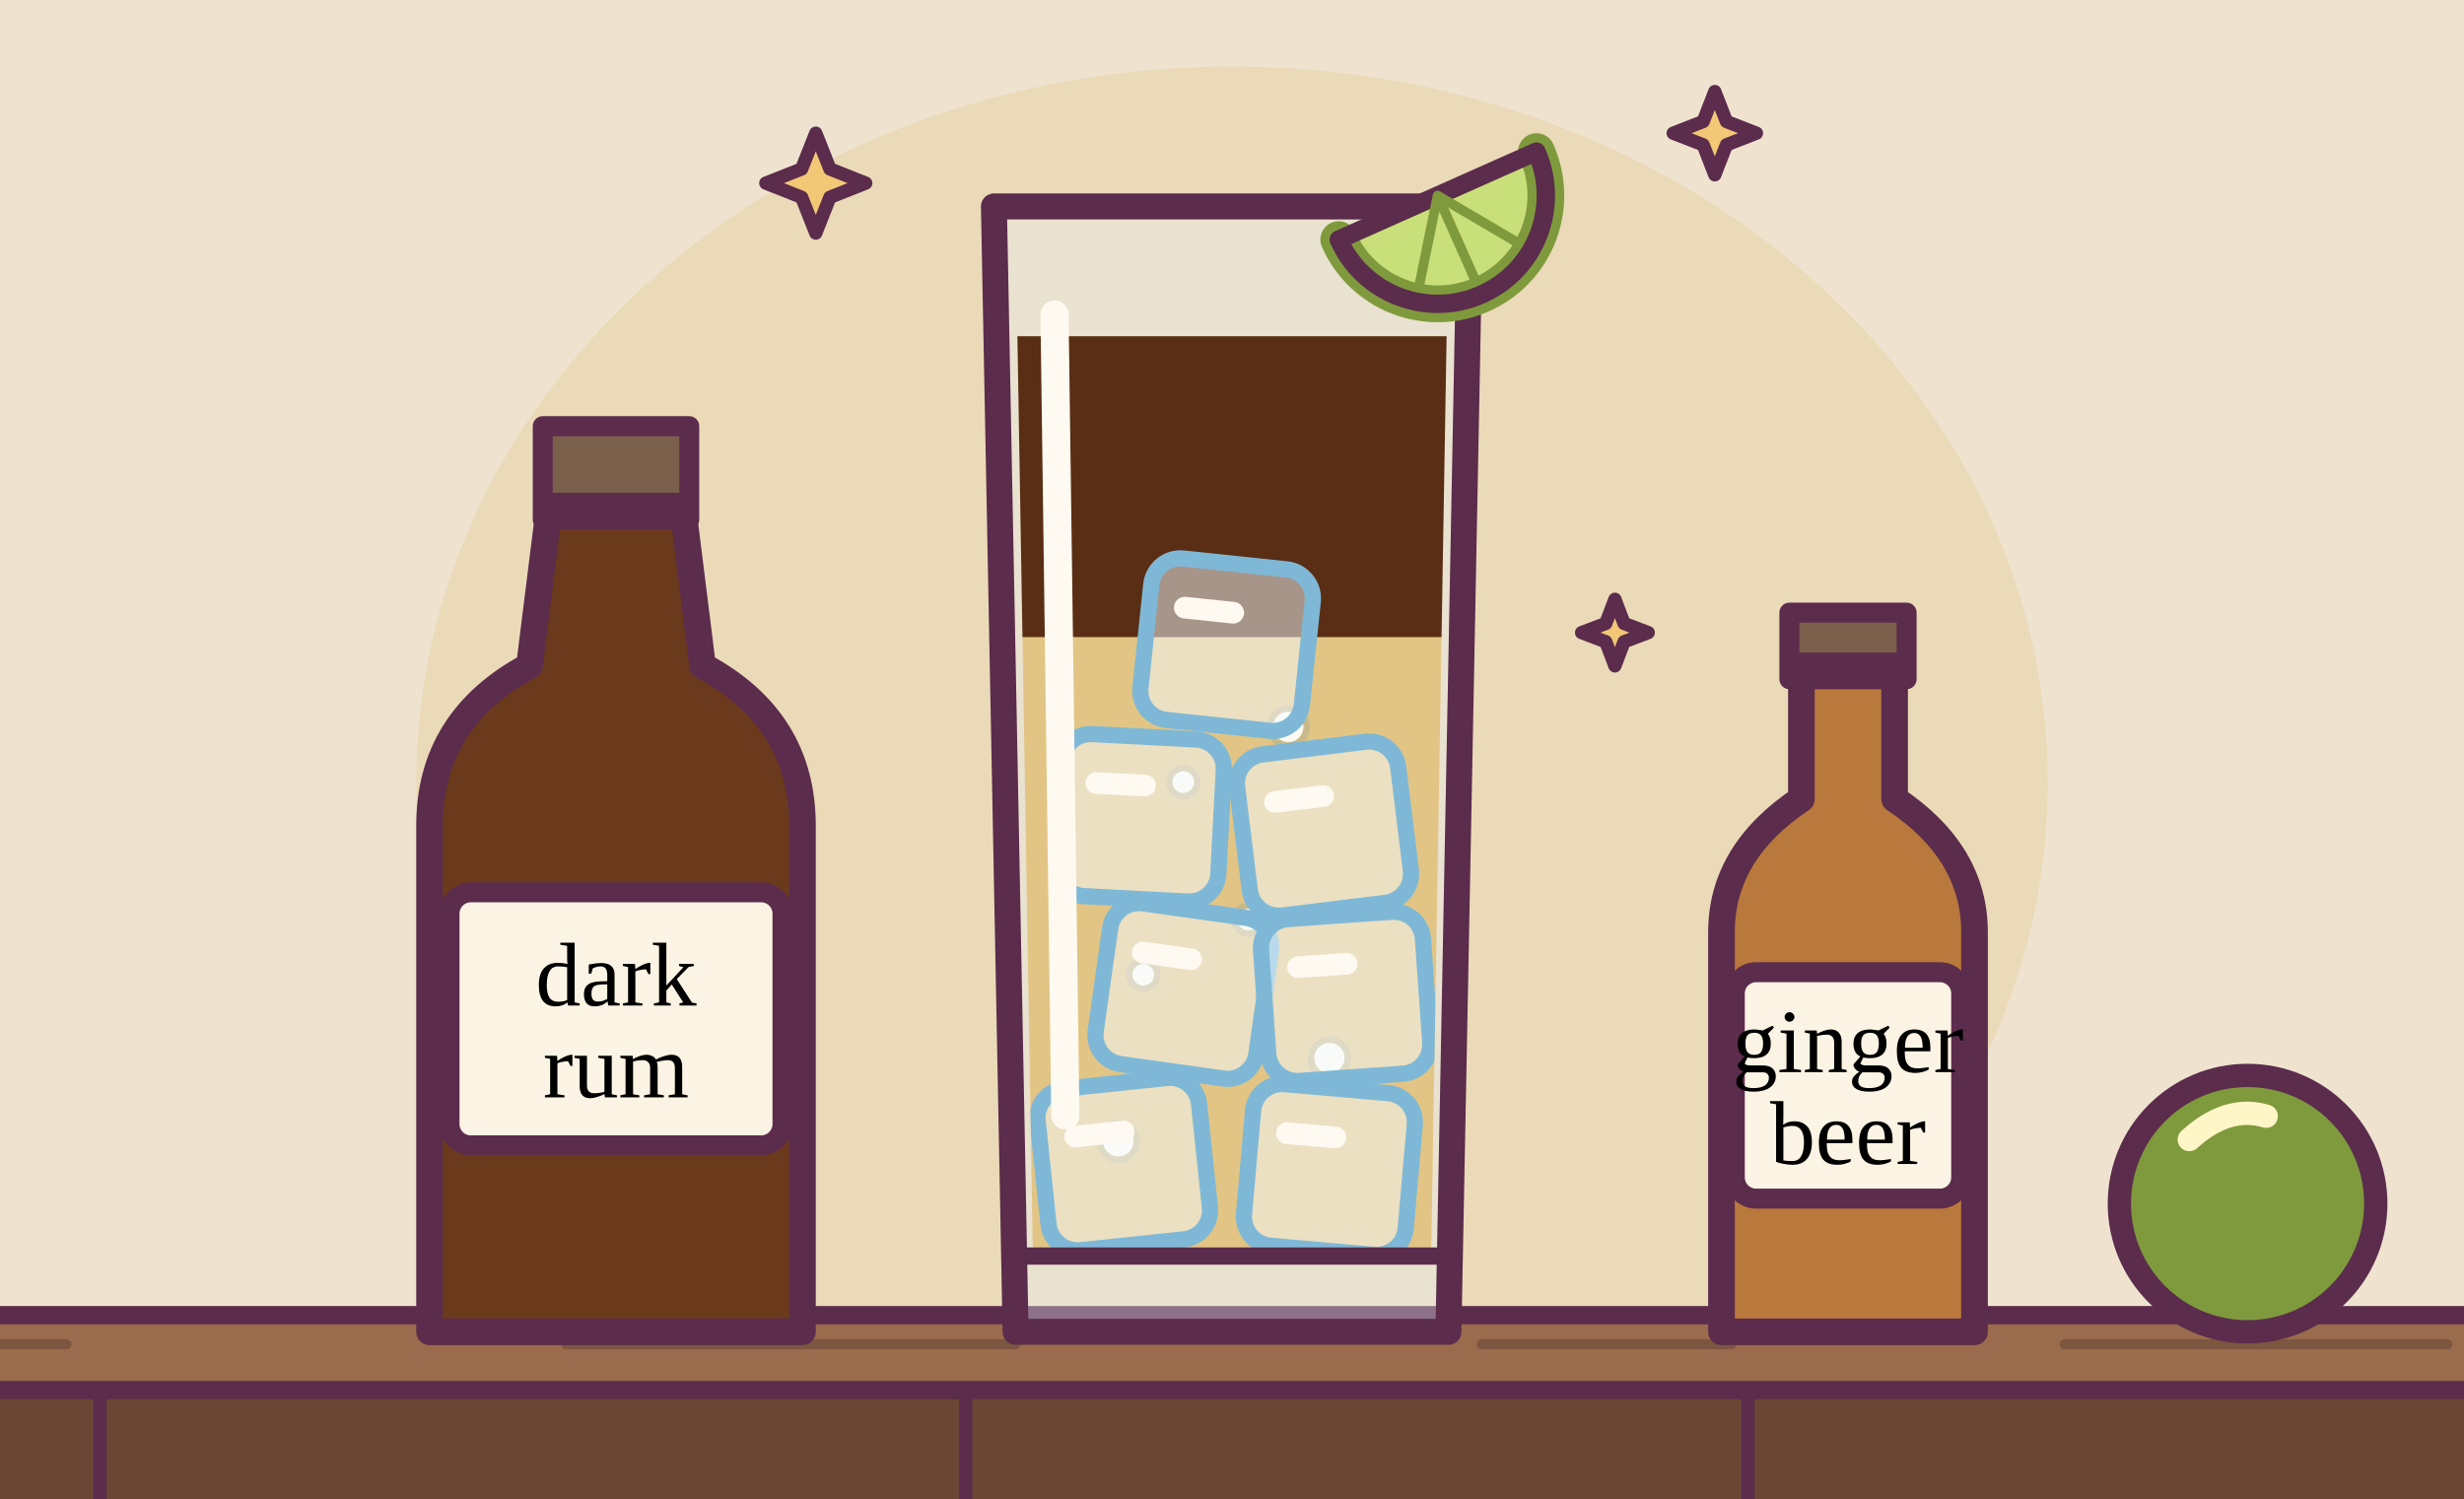
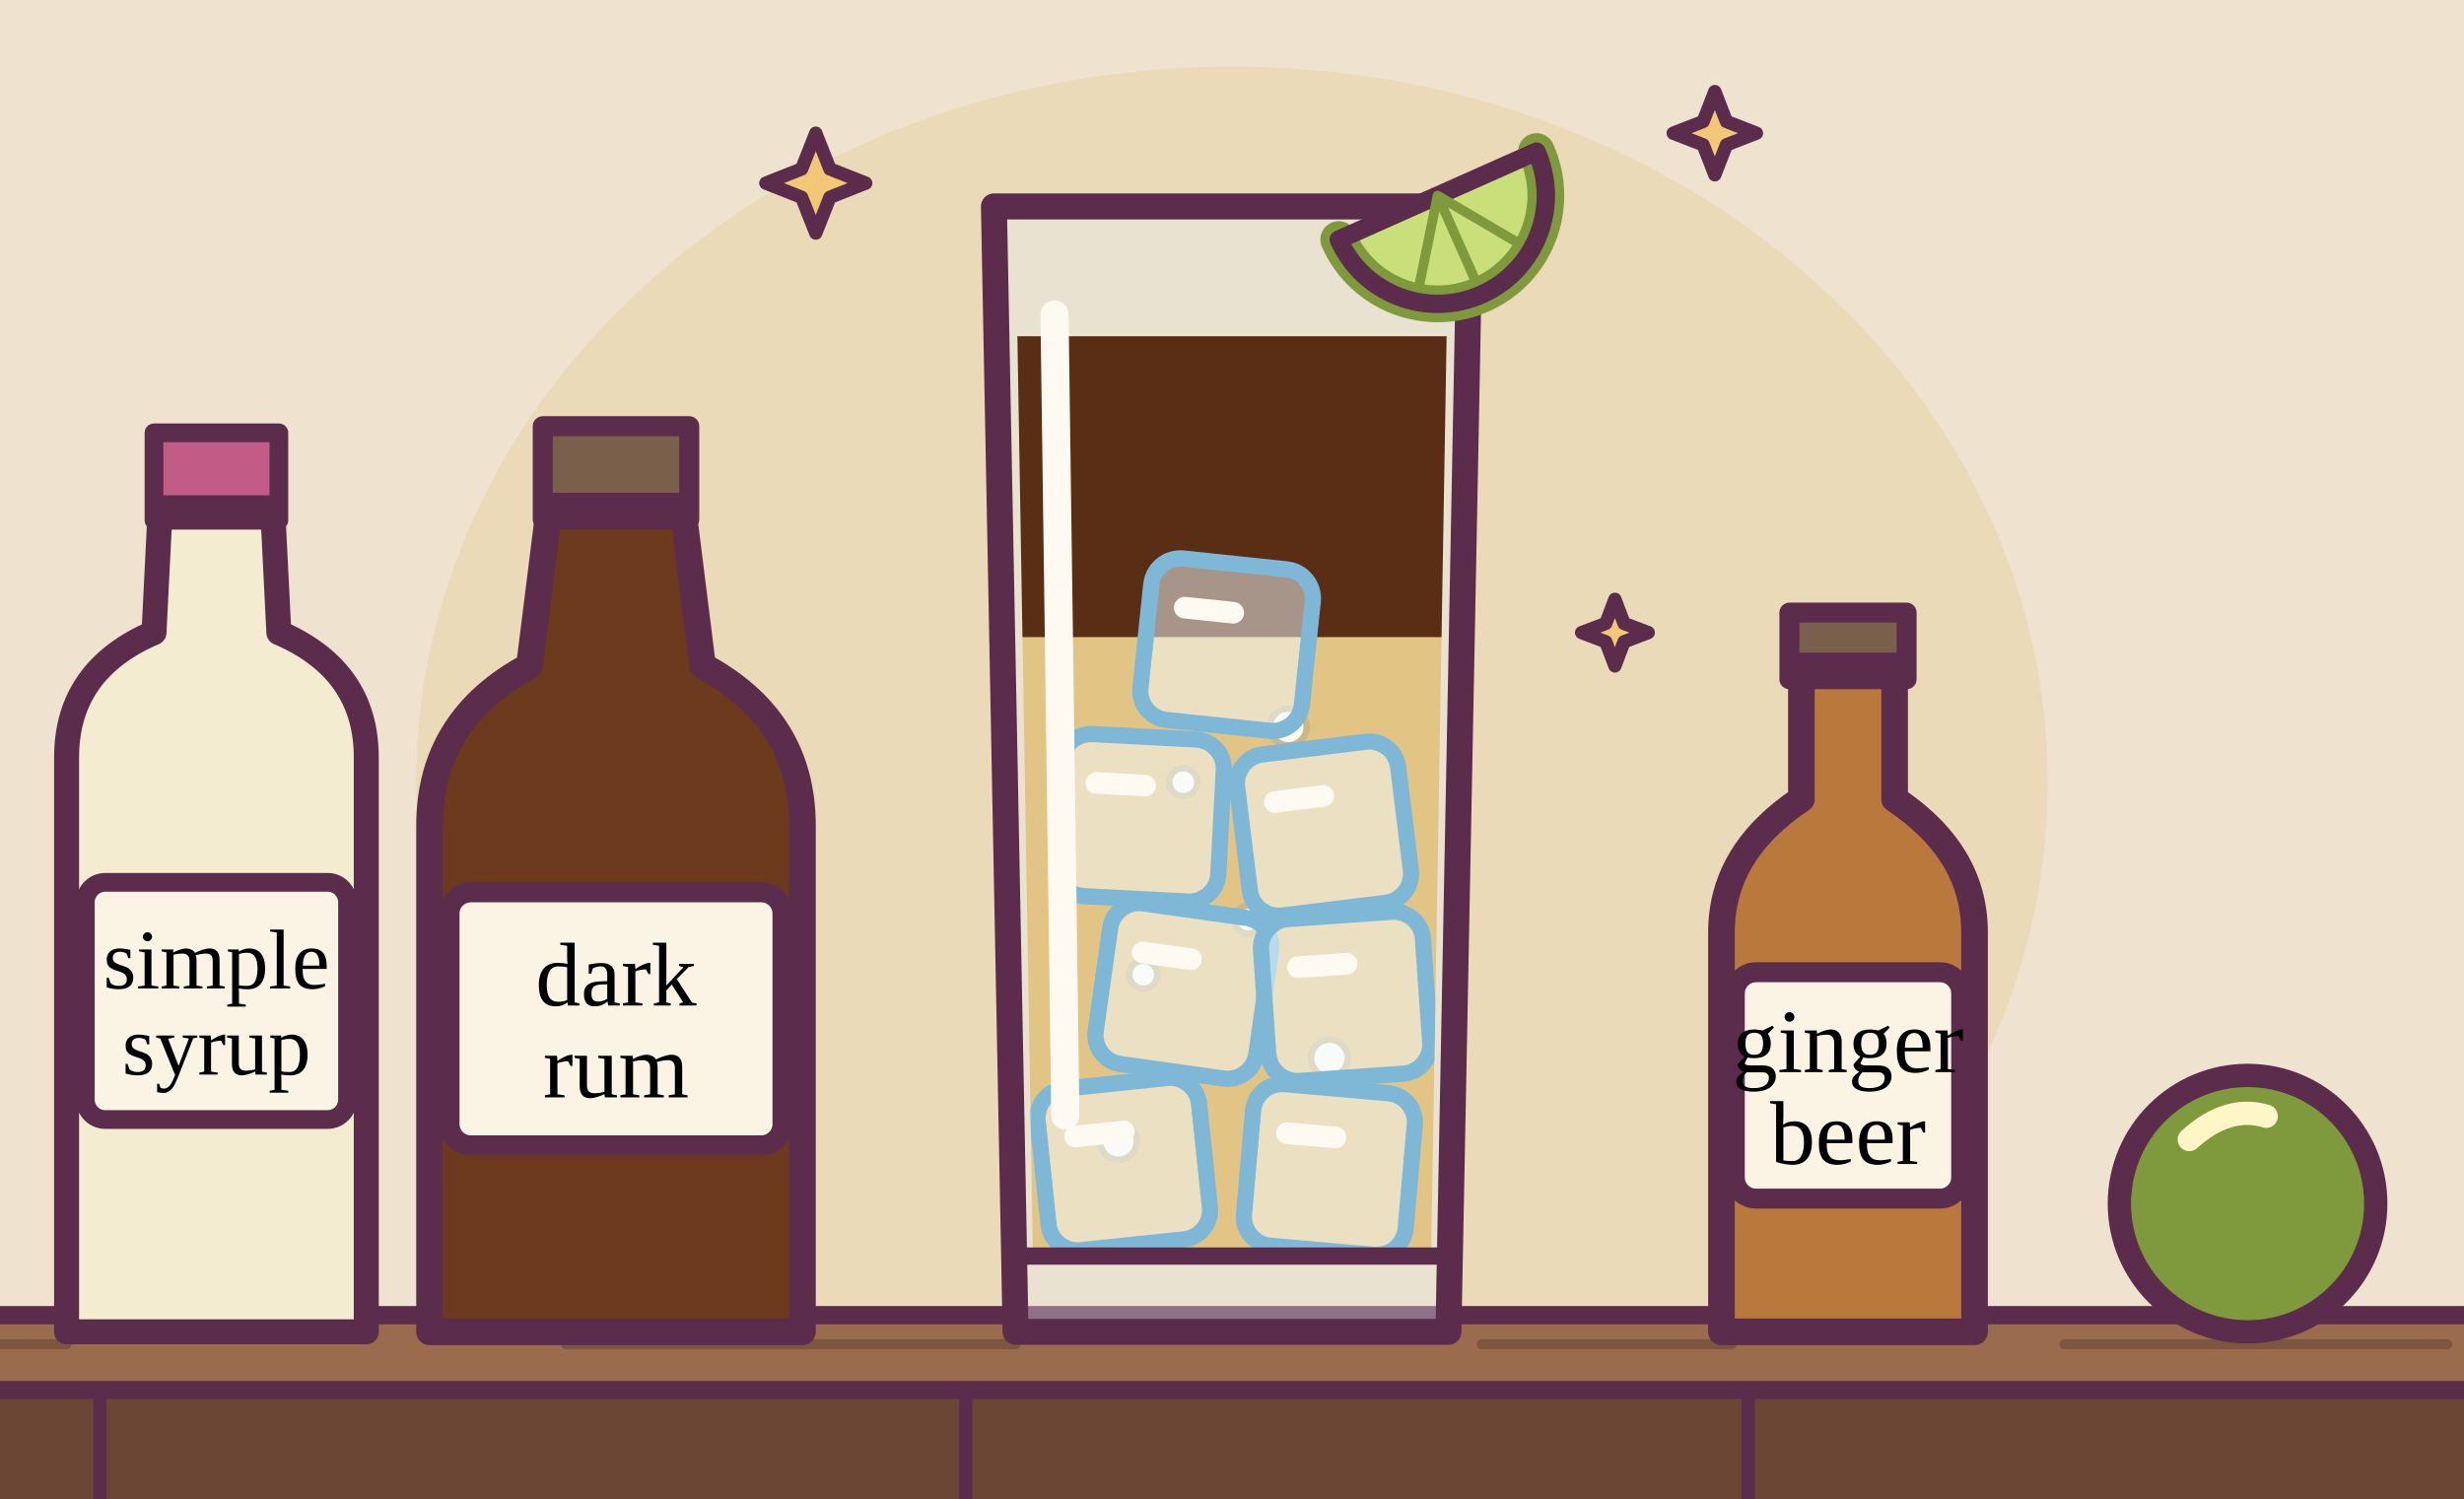
- <svg viewBox="0 0 296 180" role="img" aria-label="a Dark and Stormy in a tall glass of ice, garnished with a lime wedge, next to a bottle of dark rum, a bottle of ginger beer and a lime">
+ <svg viewBox="0 0 296 180" role="img" aria-label="a Dark and Stormy in a tall glass of ice, garnished with a lime wedge, next to a bottle of simple syrup, a bottle of dark rum, a bottle of ginger beer and a lime">
  <g transform="translate(-52 -24)">
    <g filter="url(#wash)">
      <rect x="0" y="0" width="400" height="236" fill="#efe3d0" />
      <ellipse cx="200" cy="118" rx="98" ry="86" fill="#e2c584" opacity=".32" />
    </g>
    <rect x="0" y="182" width="400" height="54" fill="#6e4b39" />
    <g filter="url(#wash)">
      <rect x="0" y="182" width="400" height="9" fill="#9a6b4c" />
      <rect x="0" y="191" width="400" height="45" fill="#6b4634" />
    </g>
    <g filter="url(#crayon)" fill="none" stroke="#5b2c4c" stroke-width="2.2" stroke-linecap="round" stroke-linejoin="round">
      <path d="M0 182 H400 M0 191 H400" />
      <path d="M64 191 V236" stroke-width="1.6" />
      <path d="M168 191 V236" stroke-width="1.6" />
      <path d="M262 191 V236" stroke-width="1.6" />
      <path d="M352 191 V236" stroke-width="1.6" />
      <path d="M22 185.5 h38" stroke="#7d5640" stroke-width="1.2" />
      <path d="M120 185.5 h54" stroke="#7d5640" stroke-width="1.2" />
      <path d="M230 185.5 h30" stroke="#7d5640" stroke-width="1.2" />
      <path d="M300 185.5 h46" stroke="#7d5640" stroke-width="1.2" />
    </g>
+     <g transform="translate(78 184)">
+       <g transform="translate(0 0) scale(1.5)">
+         <g filter="url(#wash)">
+           <path d="M-12 0 L-12 -46 Q-12 -53 -5 -56 L-4.5 -66 L4.5 -66 L5 -56 Q12 -53 12 -46 L12 0Z" fill="#f4ecd0" />
+           <rect x="-10.5" y="-36" width="21" height="19" rx="1.6" fill="#fbf3e3" />
+           <path d="M-5 -72 h10 v7 h-10Z" fill="#c25c86" />
+         </g>
+         <g filter="url(#crayon)" fill="none" stroke="#5b2c4c" stroke-width="2.6" stroke-linecap="round" stroke-linejoin="round">
+           <path d="M-12 0 L-12 -46 Q-12 -53 -5 -56 L-4.5 -66 L4.5 -66 L5 -56 Q12 -53 12 -46 L12 0Z" stroke-width="2" />
+           <rect x="-10.5" y="-36" width="21" height="19" rx="1.6" stroke-width="1.5" />
+           <path d="M-5 -72 h10 v7 h-10Z" stroke-width="1.5" />
+         </g>
+         <text class="letter" x="0" y="-27.5" font-size="6.8" text-anchor="middle" textLength="18" lengthAdjust="spacingAndGlyphs">simple</text>
+         <text class="letter" x="0" y="-20.6" font-size="6.8" text-anchor="middle">syrup</text>
+       </g>
+     </g>
    <g transform="translate(126 184)">
      <g transform="translate(0 0) scale(1.6)">
        <g filter="url(#wash)">
          <path d="M-14 0 L-14 -38 Q-14 -46 -6.5 -50 L-5 -62 L5 -62 L6.5 -50 Q14 -46 14 -38 L14 0Z" fill="#6b3a1c" />
          <rect x="-12.5" y="-33" width="25" height="19" rx="1.6" fill="#fbf3e3" />
          <path d="M-5.5 -68 h11 v7 h-11Z" fill="#7a5f4a" />
        </g>
        <g filter="url(#crayon)" fill="none" stroke="#5b2c4c" stroke-width="2.6" stroke-linecap="round" stroke-linejoin="round">
          <path d="M-14 0 L-14 -38 Q-14 -46 -6.5 -50 L-5 -62 L5 -62 L6.5 -50 Q14 -46 14 -38 L14 0Z" stroke-width="2" />
          <rect x="-12.5" y="-33" width="25" height="19" rx="1.6" stroke-width="1.5" />
          <path d="M-5.5 -68 h11 v7 h-11Z" stroke-width="1.5" />
        </g>
        <text class="letter" x="0" y="-24.5" font-size="6.8" text-anchor="middle">dark</text>
        <text class="letter" x="0" y="-17.6" font-size="6.8" text-anchor="middle">rum</text>
      </g>
    </g>
    <g transform="translate(274 184)">
      <g transform="translate(0 0) scale(1.6)">
        <g filter="url(#wash)">
          <path d="M-9.5 0 L-9.5 -30 Q-9.5 -36 -3.5 -40 L-3.5 -50 L3.5 -50 L3.5 -40 Q9.5 -36 9.5 -30 L9.5 0Z" fill="#b9783c" />
          <rect x="-8.5" y="-27" width="17" height="17" rx="1.6" fill="#fbf3e3" />
          <path d="M-4.4 -54 h8.8 v5 h-8.8Z" fill="#7a5f4a" />
        </g>
        <g filter="url(#crayon)" fill="none" stroke="#5b2c4c" stroke-width="2.6" stroke-linecap="round" stroke-linejoin="round">
          <path d="M-9.5 0 L-9.5 -30 Q-9.5 -36 -3.5 -40 L-3.5 -50 L3.5 -50 L3.5 -40 Q9.5 -36 9.5 -30 L9.5 0Z" stroke-width="2" />
          <rect x="-8.5" y="-27" width="17" height="17" rx="1.6" stroke-width="1.5" />
          <path d="M-4.4 -54 h8.8 v5 h-8.8Z" stroke-width="1.5" />
        </g>
        <text class="letter" x="0" y="-19.5" font-size="6.8" text-anchor="middle" textLength="14" lengthAdjust="spacingAndGlyphs">ginger</text>
        <text class="letter" x="0" y="-12.6" font-size="6.8" text-anchor="middle">beer</text>
      </g>
    </g>
    <g transform="translate(322 184)">
      <g transform="translate(0 0) scale(1.4)">
        <g filter="url(#wash)">
          <ellipse cx="0" cy="-11" rx="11" ry="11" fill="#7f9a3c" />
        </g>
        <g filter="url(#crayon)" fill="none" stroke="#5b2c4c" stroke-width="2.6" stroke-linecap="round" stroke-linejoin="round">
          <ellipse cx="0" cy="-11" rx="11" ry="11" stroke-width="2" />
          <path d="M-5 -16.5 q3.3 -3 6.6 -2" stroke="#fff6c8" stroke-width="2" />
        </g>
      </g>
    </g>
    <g transform="translate(200 184) scale(1.3)">
      <g filter="url(#wash)">
        <path d="M-22 -104 L22 -104 L20 0 L-20 0Z" fill="#e7f1fb" opacity=".35" />
      </g>
      <clipPath id="dark-and-stormy-hero">
        <path d="M-20 -102 L20 -102 L18.4 -7 L-18.4 -7Z" />
      </clipPath>
      <g clip-path="url(#dark-and-stormy-hero)">
        <g filter="url(#wash)">
          <rect x="-40" y="-92" width="80" height="87" fill="#e2c584" />
          <rect x="-40" y="-92" width="80" height="27.8" fill="#5a2e14" />
        </g>
        <circle class="bub u0" cx="-10.5" cy="-17.6" r="1.7" fill="#fffaf1" stroke="#c9b98a" stroke-width=".6" />
        <circle class="bub u1" cx="1.5" cy="-38.1" r="1.3" fill="#fffaf1" stroke="#c9b98a" stroke-width=".6" />
        <circle class="bub u2" cx="9" cy="-25.3" r="1.7" fill="#fffaf1" stroke="#c9b98a" stroke-width=".6" />
        <circle class="bub u0" cx="-4.5" cy="-50.8" r="1.3" fill="#fffaf1" stroke="#c9b98a" stroke-width=".6" />
        <circle class="bub u1" cx="5.2" cy="-55.9" r="1.7" fill="#fffaf1" stroke="#c9b98a" stroke-width=".6" />
        <circle class="bub u2" cx="-8.2" cy="-33" r="1.3" fill="#fffaf1" stroke="#c9b98a" stroke-width=".6" />
        <g>
          <g transform="rotate(-6 -10 -15.5)">
            <g filter="url(#wash)">
              <rect x="-17.5" y="-23" width="15" height="15" rx="2.7" fill="#f4fbff" opacity=".5" />
            </g>
            <g filter="url(#crayon)" fill="none" stroke="#5b2c4c" stroke-width="2.6" stroke-linecap="round" stroke-linejoin="round">
              <rect x="-17.5" y="-23" width="15" height="15" rx="2.7" stroke="#7fb8d6" stroke-width="1.5" />
              <path d="M-14.2 -18.5 h4.5" stroke="#fffaf1" stroke-width="2" />
            </g>
          </g>
        </g>
        <g>
          <g transform="rotate(5 9 -15)">
            <g filter="url(#wash)">
              <rect x="1.5" y="-22.5" width="15" height="15" rx="2.7" fill="#f4fbff" opacity=".5" />
            </g>
            <g filter="url(#crayon)" fill="none" stroke="#5b2c4c" stroke-width="2.6" stroke-linecap="round" stroke-linejoin="round">
              <rect x="1.5" y="-22.5" width="15" height="15" rx="2.7" stroke="#7fb8d6" stroke-width="1.5" />
              <path d="M4.8 -18 h4.5" stroke="#fffaf1" stroke-width="2" />
            </g>
          </g>
        </g>
        <g>
          <g transform="rotate(8 -4.5 -31.5)">
            <g filter="url(#wash)">
              <rect x="-12" y="-39" width="15" height="15" rx="2.7" fill="#f4fbff" opacity=".5" />
            </g>
            <g filter="url(#crayon)" fill="none" stroke="#5b2c4c" stroke-width="2.6" stroke-linecap="round" stroke-linejoin="round">
              <rect x="-12" y="-39" width="15" height="15" rx="2.7" stroke="#7fb8d6" stroke-width="1.5" />
              <path d="M-8.7 -34.5 h4.5" stroke="#fffaf1" stroke-width="2" />
            </g>
          </g>
        </g>
        <g>
          <g transform="rotate(-4 10.5 -31)">
            <g filter="url(#wash)">
              <rect x="3" y="-38.5" width="15" height="15" rx="2.7" fill="#f4fbff" opacity=".5" />
            </g>
            <g filter="url(#crayon)" fill="none" stroke="#5b2c4c" stroke-width="2.6" stroke-linecap="round" stroke-linejoin="round">
              <rect x="3" y="-38.5" width="15" height="15" rx="2.7" stroke="#7fb8d6" stroke-width="1.5" />
              <path d="M6.3 -34 h4.5" stroke="#fffaf1" stroke-width="2" />
            </g>
          </g>
        </g>
        <g>
          <g transform="rotate(3 -8.5 -47.5)">
            <g filter="url(#wash)">
              <rect x="-16" y="-55" width="15" height="15" rx="2.7" fill="#f4fbff" opacity=".5" />
            </g>
            <g filter="url(#crayon)" fill="none" stroke="#5b2c4c" stroke-width="2.6" stroke-linecap="round" stroke-linejoin="round">
              <rect x="-16" y="-55" width="15" height="15" rx="2.7" stroke="#7fb8d6" stroke-width="1.5" />
              <path d="M-12.7 -50.5 h4.5" stroke="#fffaf1" stroke-width="2" />
            </g>
          </g>
        </g>
        <g>
          <g transform="rotate(-7 8.5 -46.5)">
            <g filter="url(#wash)">
              <rect x="1" y="-54" width="15" height="15" rx="2.7" fill="#f4fbff" opacity=".5" />
            </g>
            <g filter="url(#crayon)" fill="none" stroke="#5b2c4c" stroke-width="2.6" stroke-linecap="round" stroke-linejoin="round">
              <rect x="1" y="-54" width="15" height="15" rx="2.7" stroke="#7fb8d6" stroke-width="1.5" />
              <path d="M4.3 -49.5 h4.5" stroke="#fffaf1" stroke-width="2" />
            </g>
          </g>
        </g>
        <g>
          <g transform="rotate(6 -0.5 -63.5)">
            <g filter="url(#wash)">
              <rect x="-8" y="-71" width="15" height="15" rx="2.7" fill="#f4fbff" opacity=".5" />
            </g>
            <g filter="url(#crayon)" fill="none" stroke="#5b2c4c" stroke-width="2.6" stroke-linecap="round" stroke-linejoin="round">
              <rect x="-8" y="-71" width="15" height="15" rx="2.7" stroke="#7fb8d6" stroke-width="1.5" />
              <path d="M-4.7 -66.5 h4.5" stroke="#fffaf1" stroke-width="2" />
            </g>
          </g>
        </g>
      </g>
      <g filter="url(#crayon)" fill="none" stroke="#5b2c4c" stroke-width="2.6" stroke-linecap="round" stroke-linejoin="round">
        <path d="M-22 -104 L22 -104 L20 0 L-20 0Z" stroke-width="2.4" />
        <path d="M-19.6 -7 H19.6" stroke-width="1.6" />
        <path d="M-16.4 -94 L-15.4 -20" stroke="#fffaf1" stroke-width="2.6" />
      </g>
      <g transform="translate(19 -105)">
        <g transform="rotate(-24)">
          <g filter="url(#wash)">
            <path d="M-10 0 A10 10 0 0 0 10 0Z" fill="#c9df7a" />
          </g>
          <g filter="url(#crayon)" fill="none" stroke="#5b2c4c" stroke-width="2.6" stroke-linecap="round" stroke-linejoin="round">
            <path d="M-10 0 A10 10 0 0 0 10 0" stroke="#7f9a3c" stroke-width="3.4" />
            <path d="M-10 0 A10 10 0 0 0 10 0Z" stroke-width="1.7" />
            <path d="M0 0 L-5 7 M0 0 L0 8.6 M0 0 L5 7" stroke="#7f9a3c" stroke-width=".9" />
          </g>
        </g>
      </g>
    </g>
    <g class="twinkle" style="transform-origin:150px 46px">
      <path d="M150 40 L151.7 44.3 L156 46 L151.7 47.7 L150 52 L148.3 47.7 L144 46 L148.3 44.3Z" fill="#f2c776" stroke="#5b2c4c" stroke-width="1.6" stroke-linejoin="round" />
    </g>
    <g class="twinkle d2" style="transform-origin:258px 40px">
      <path d="M258 35 L259.4 38.6 L263 40 L259.4 41.4 L258 45 L256.6 41.4 L253 40 L256.6 38.6Z" fill="#f2c776" stroke="#5b2c4c" stroke-width="1.6" stroke-linejoin="round" />
    </g>
    <g class="twinkle d3" style="transform-origin:246px 100px">
      <path d="M246 96 L247.1 98.9 L250 100 L247.1 101.1 L246 104 L244.9 101.1 L242 100 L244.9 98.9Z" fill="#f2c776" stroke="#5b2c4c" stroke-width="1.6" stroke-linejoin="round" />
    </g>
  </g>
</svg>
